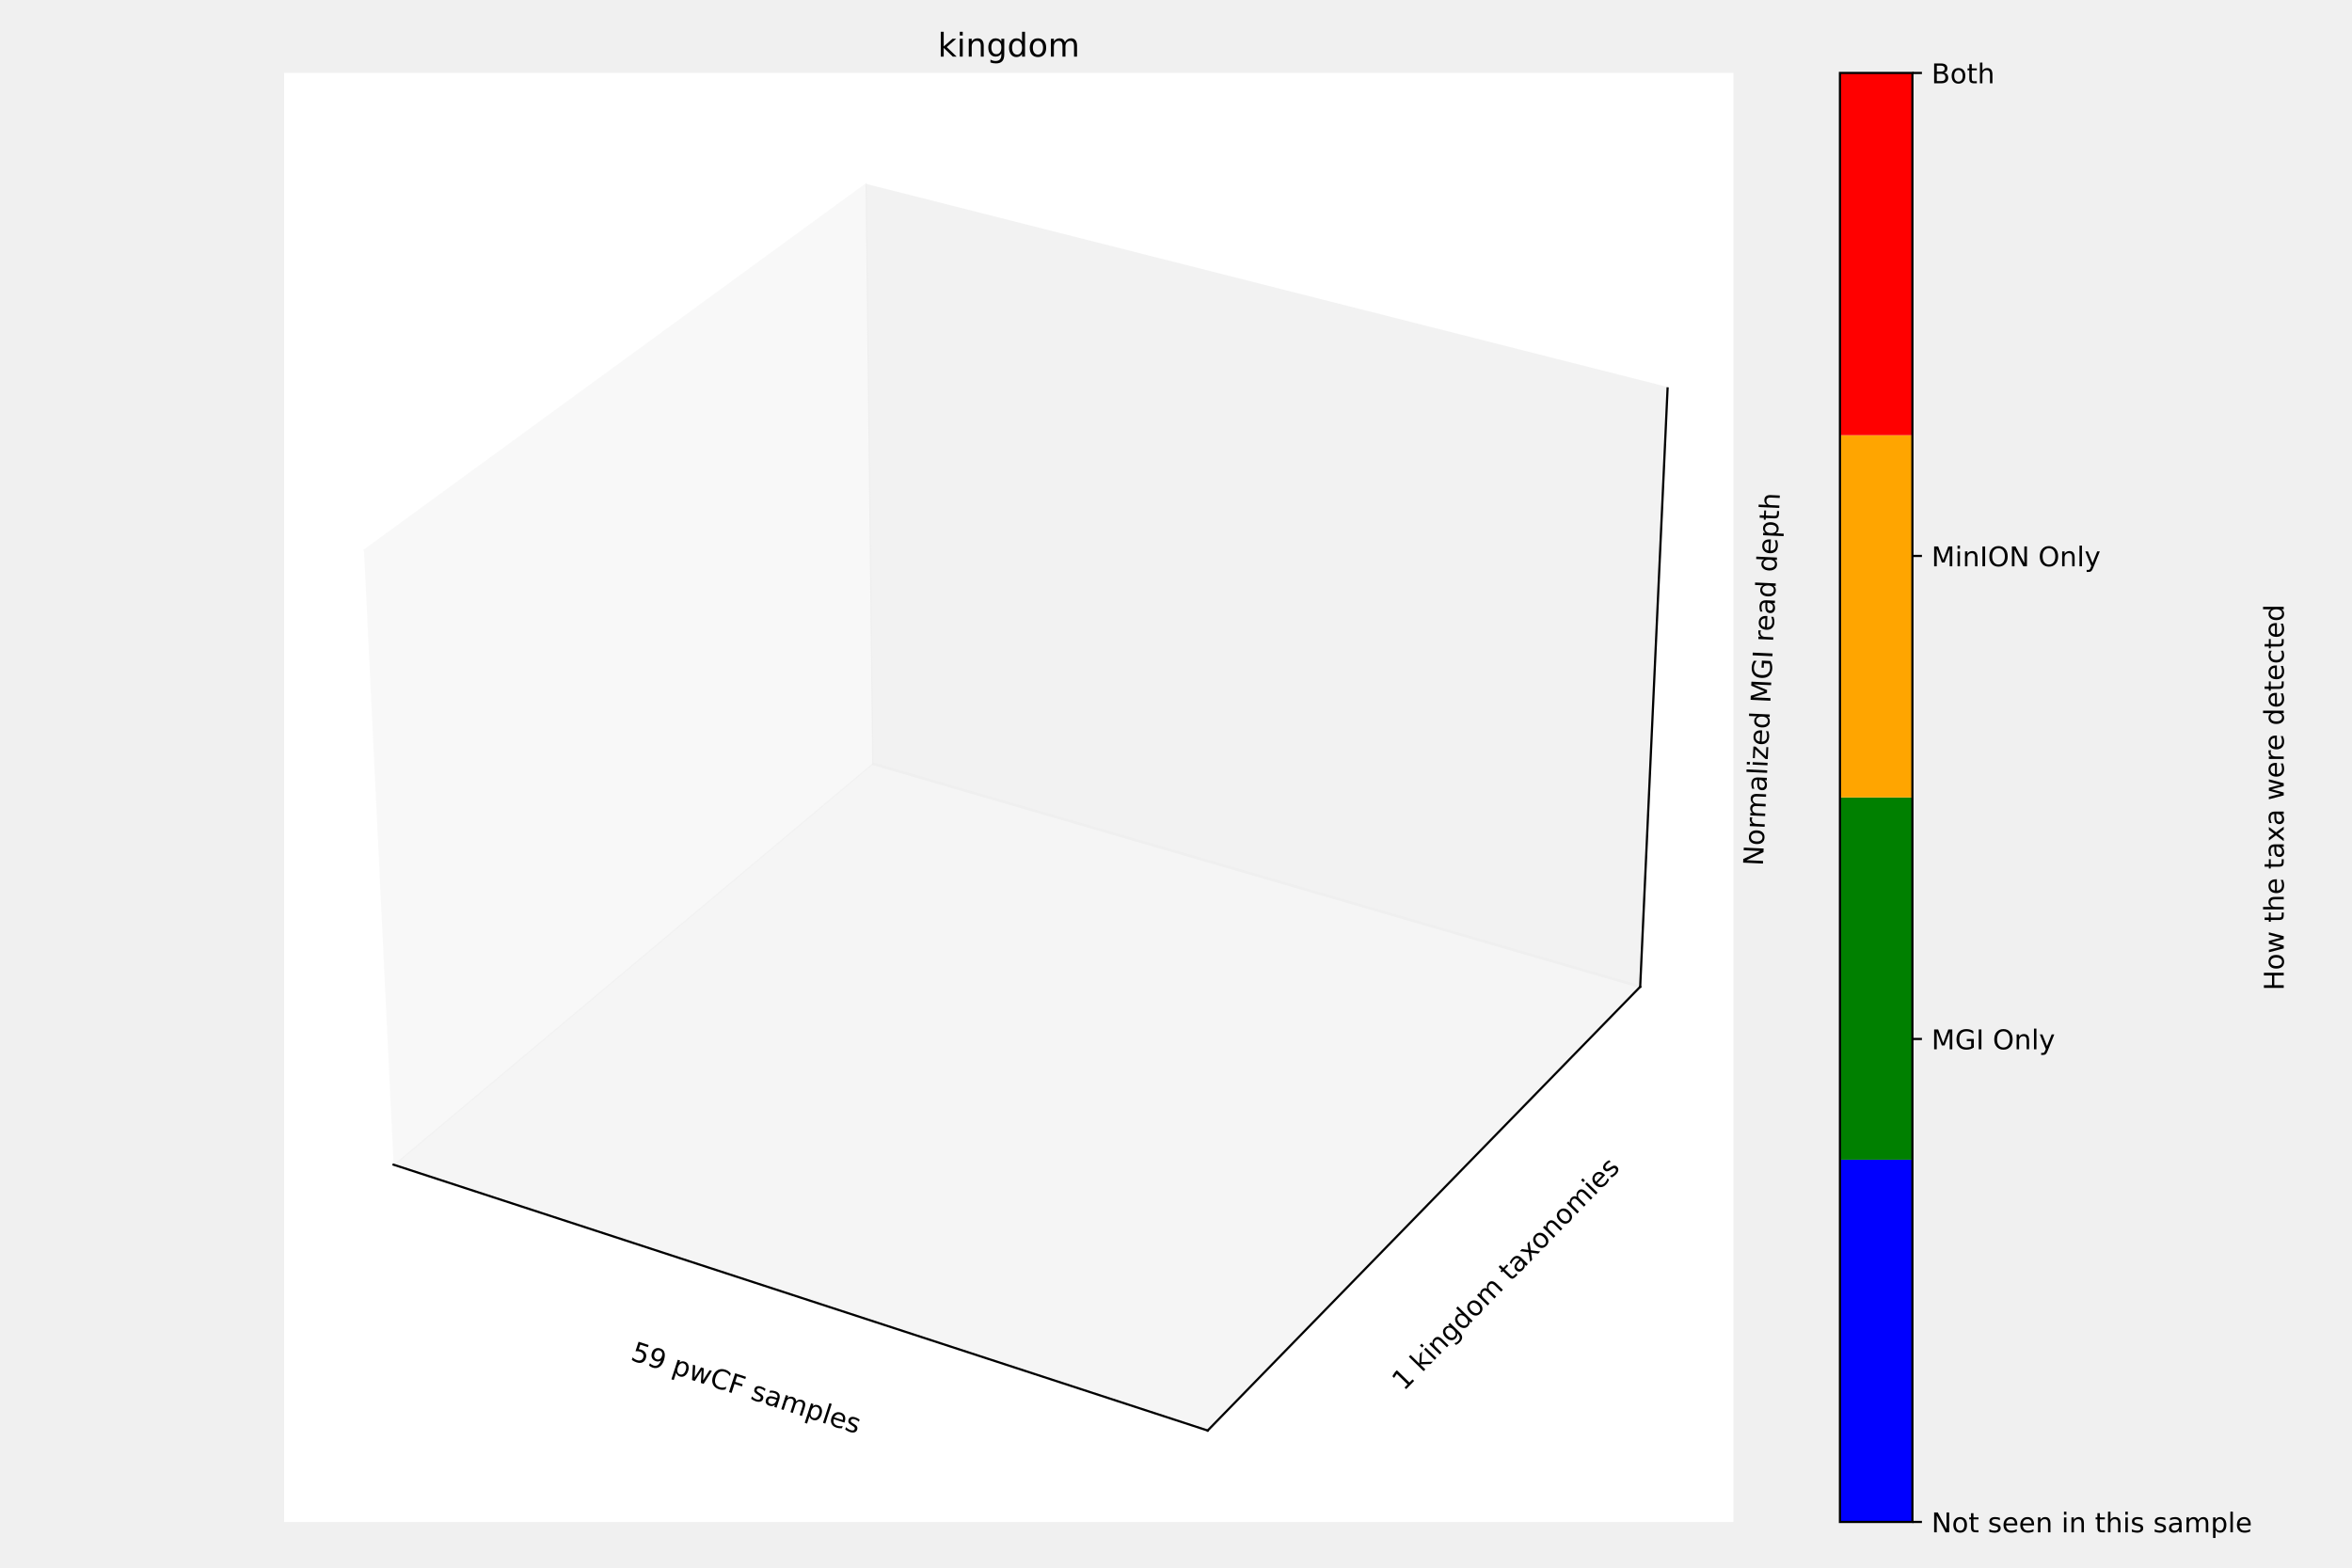
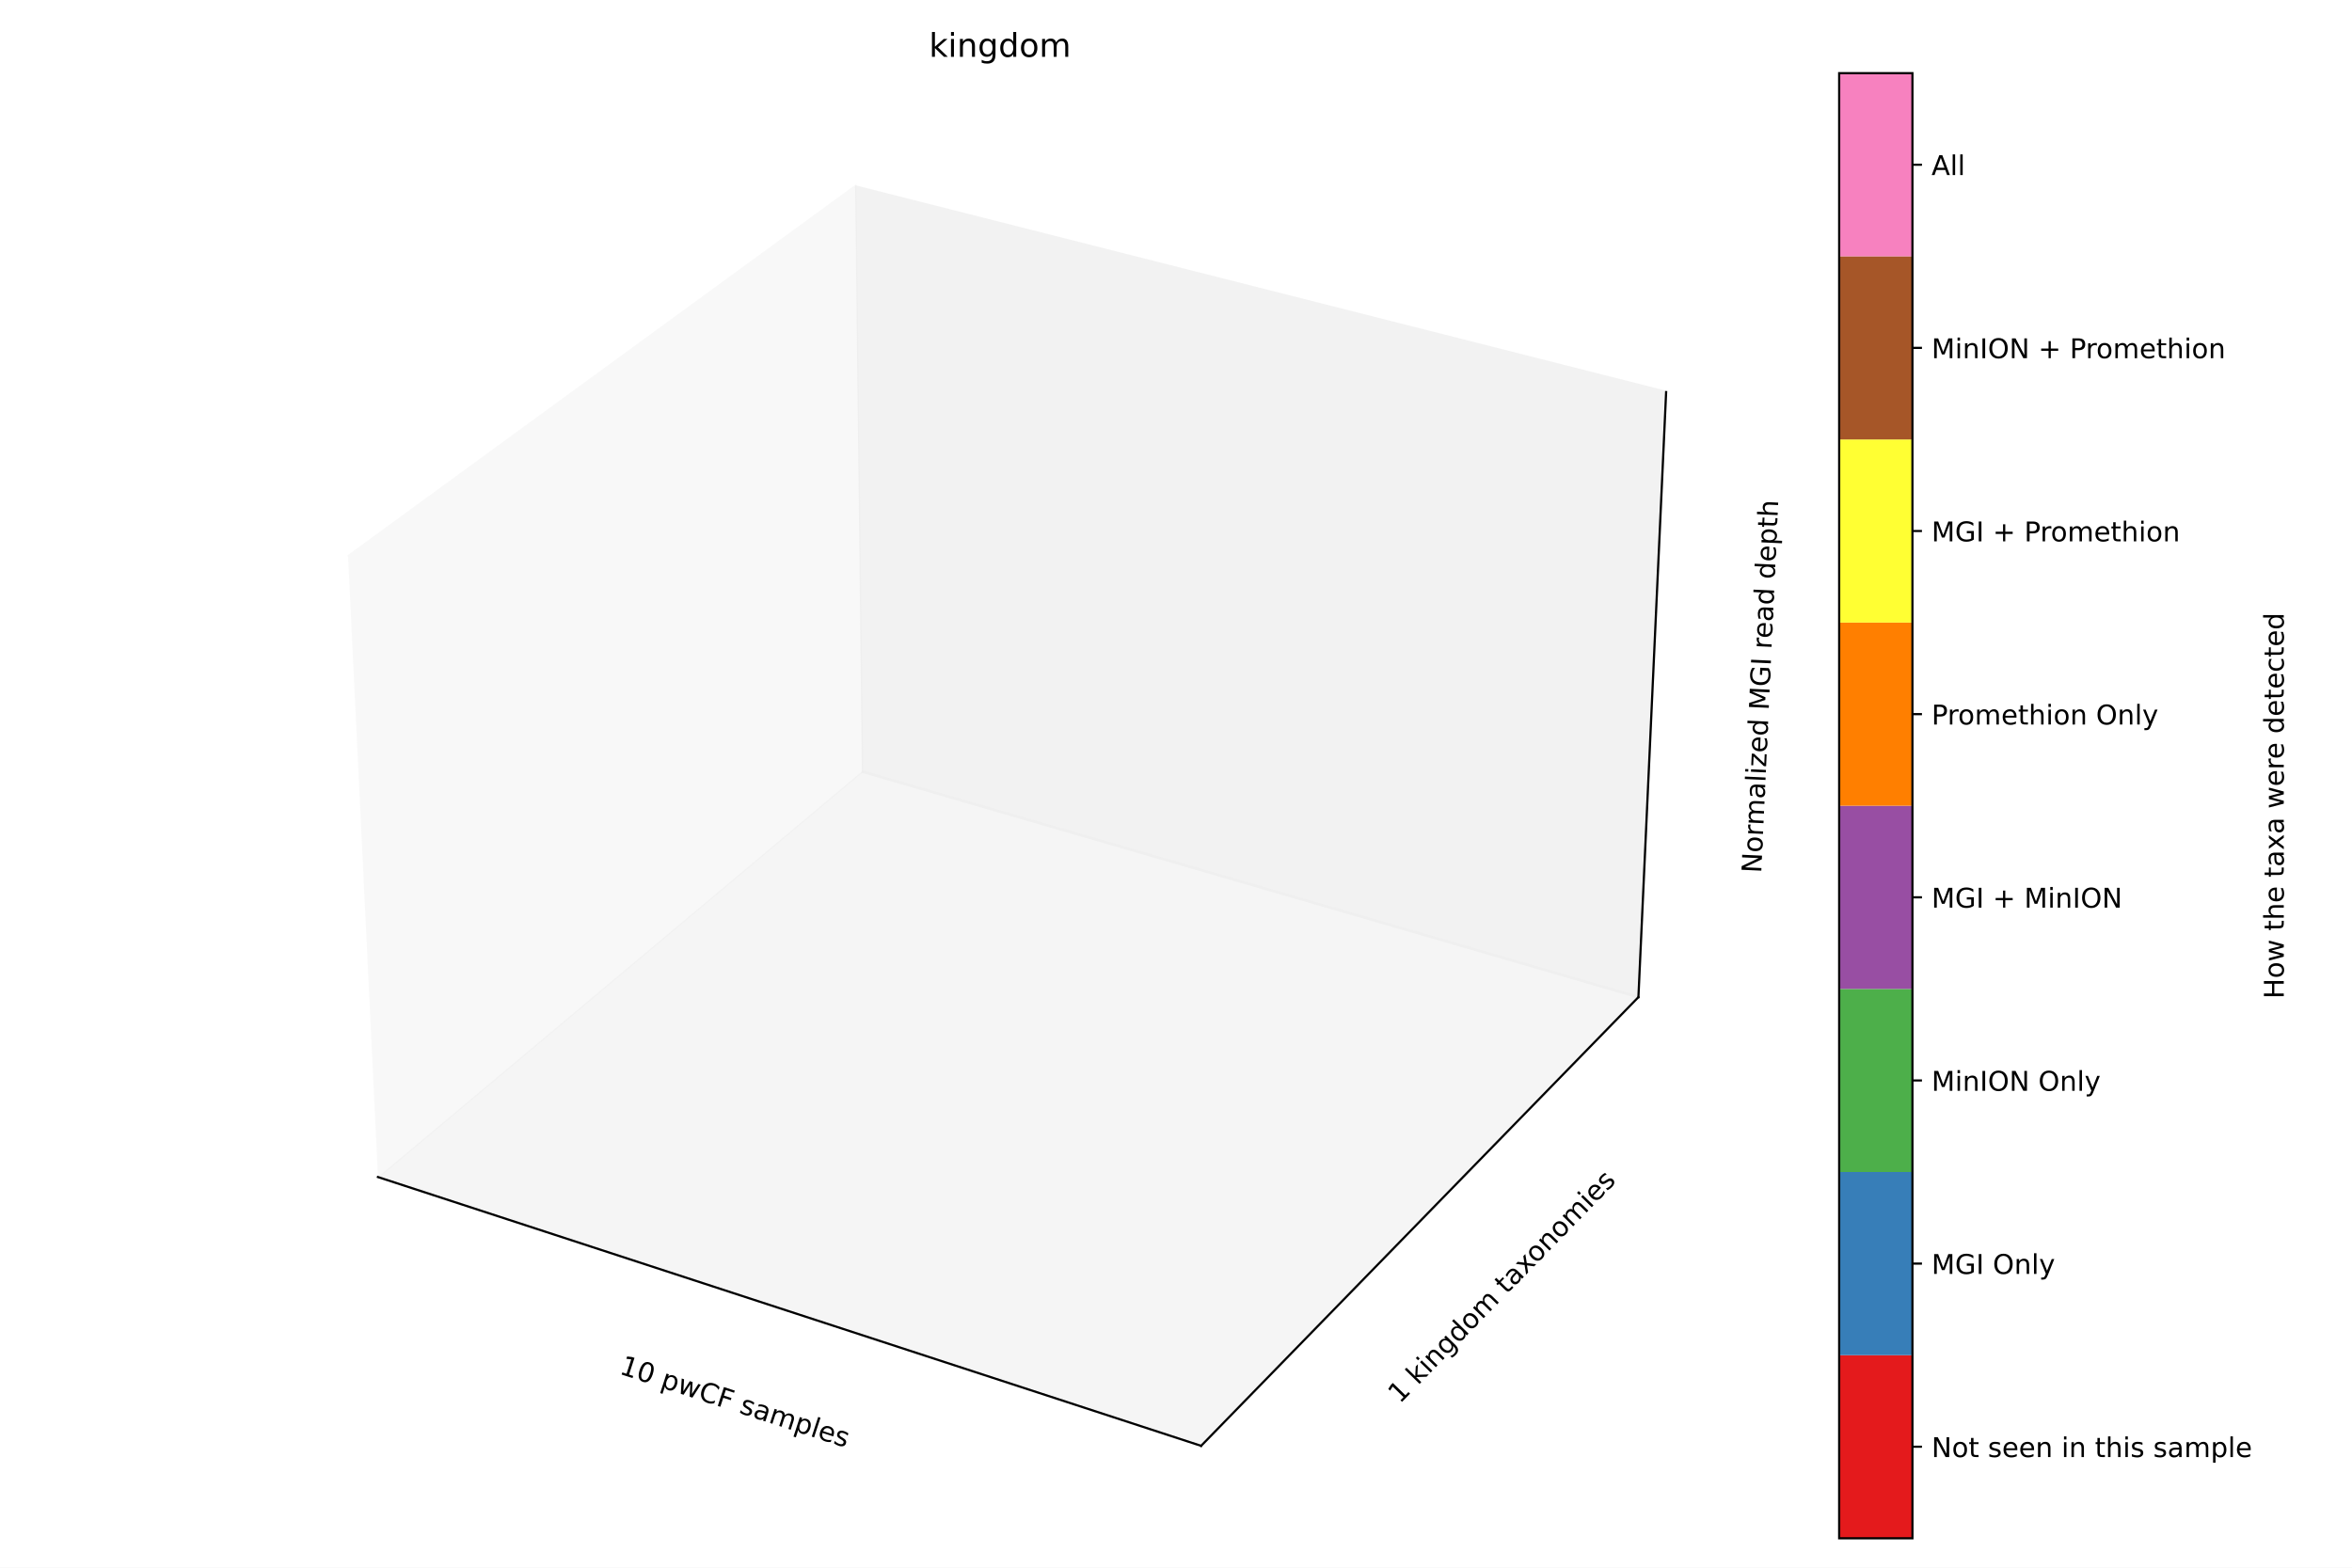
<svg xmlns="http://www.w3.org/2000/svg" xmlns:xlink="http://www.w3.org/1999/xlink" width="864pt" height="576pt" viewBox="0 0 864 576" version="1.1">
  <defs>
    <style type="text/css">*{stroke-linejoin: round; stroke-linecap: butt}</style>
  </defs>
  <g id="figure_1">
    <g id="patch_1">
-       <path d="M 0 576  L 864 576  L 864 0  L 0 0  L 0 576  z " style="fill: none" />
+       <path d="M 0 576  L 864 576  L 864 0  L 0 0  z " style="fill: #ffffff" />
    </g>
    <g id="patch_2">
-       <path d="M 104.377 559.2  L 636.777 559.2  L 636.777 26.8  L 104.377 26.8  z " style="fill: #ffffff" />
+       <path d="M 98.187 565.2  L 636.507 565.2  L 636.507 26.88  L 98.187 26.88  z " style="fill: #ffffff" />
    </g>
    <g id="pane3d_1">
      <g id="patch_3">
-         <path d="M 144.577 427.927  L 320.393 280.555  L 317.949 68.018  L 133.719 202.46  " style="fill: #f2f2f2; opacity: 0.5; stroke: #f2f2f2; stroke-linejoin: miter" />
+         <path d="M 138.834 432.468  L 316.605 283.456  L 314.134 68.556  L 127.856 204.493  " style="fill: #f2f2f2; opacity: 0.5; stroke: #f2f2f2; stroke-linejoin: miter" />
      </g>
    </g>
    <g id="pane3d_2">
      <g id="patch_4">
-         <path d="M 320.393 280.555  L 602.514 362.557  L 612.582 142.699  L 317.949 68.018  " style="fill: #e6e6e6; opacity: 0.5; stroke: #e6e6e6; stroke-linejoin: miter" />
+         <path d="M 316.605 283.456  L 601.864 366.37  L 612.044 144.067  L 314.134 68.556  " style="fill: #e6e6e6; opacity: 0.5; stroke: #e6e6e6; stroke-linejoin: miter" />
      </g>
    </g>
    <g id="pane3d_3">
      <g id="patch_5">
-         <path d="M 144.577 427.927  L 443.639 525.601  L 602.514 362.557  L 320.393 280.555  " style="fill: #ececec; opacity: 0.5; stroke: #ececec; stroke-linejoin: miter" />
+         <path d="M 138.834 432.468  L 441.222 531.228  L 601.864 366.37  L 316.605 283.456  " style="fill: #ececec; opacity: 0.5; stroke: #ececec; stroke-linejoin: miter" />
      </g>
    </g>
    <g id="grid3d_1" />
    <g id="grid3d_2" />
    <g id="grid3d_3" />
    <g id="axis3d_1">
      <g id="line2d_1">
-         <path d="M 144.577 427.927  L 443.639 525.601  " style="fill: none; stroke: #000000; stroke-width: 0.8; stroke-linecap: square" />
+         <path d="M 138.834 432.468  L 441.222 531.228  " style="fill: none; stroke: #000000; stroke-width: 0.8; stroke-linecap: square" />
      </g>
      <g id="text_1">
-         <g transform="translate(231.3025 499.5796) rotate(-341.913) scale(0.1 -0.1)">
+         <g transform="translate(227.1795 504.6471) rotate(-341.913) scale(0.1 -0.1)">
          <defs>
-             <path id="DejaVuSans-35" d="M 691 4666  L 3169 4666  L 3169 4134  L 1269 4134  L 1269 2991  Q 1406 3038 1543 3061  Q 1681 3084 1819 3084  Q 2600 3084 3056 2656  Q 3513 2228 3513 1497  Q 3513 744 3044 326  Q 2575 -91 1722 -91  Q 1428 -91 1123 -41  Q 819 9 494 109  L 494 744  Q 775 591 1075 516  Q 1375 441 1709 441  Q 2250 441 2565 725  Q 2881 1009 2881 1497  Q 2881 1984 2565 2268  Q 2250 2553 1709 2553  Q 1456 2553 1204 2497  Q 953 2441 691 2322  L 691 4666  z " transform="scale(0.015625)" />
-             <path id="DejaVuSans-39" d="M 703 97  L 703 672  Q 941 559 1184 500  Q 1428 441 1663 441  Q 2288 441 2617 861  Q 2947 1281 2994 2138  Q 2813 1869 2534 1725  Q 2256 1581 1919 1581  Q 1219 1581 811 2004  Q 403 2428 403 3163  Q 403 3881 828 4315  Q 1253 4750 1959 4750  Q 2769 4750 3195 4129  Q 3622 3509 3622 2328  Q 3622 1225 3098 567  Q 2575 -91 1691 -91  Q 1453 -91 1209 -44  Q 966 3 703 97  z M 1959 2075  Q 2384 2075 2632 2365  Q 2881 2656 2881 3163  Q 2881 3666 2632 3958  Q 2384 4250 1959 4250  Q 1534 4250 1286 3958  Q 1038 3666 1038 3163  Q 1038 2656 1286 2365  Q 1534 2075 1959 2075  z " transform="scale(0.015625)" />
+             <path id="DejaVuSans-31" d="M 794 531  L 1825 531  L 1825 4091  L 703 3866  L 703 4441  L 1819 4666  L 2450 4666  L 2450 531  L 3481 531  L 3481 0  L 794 0  L 794 531  z " transform="scale(0.015625)" />
+             <path id="DejaVuSans-30" d="M 2034 4250  Q 1547 4250 1301 3770  Q 1056 3291 1056 2328  Q 1056 1369 1301 889  Q 1547 409 2034 409  Q 2525 409 2770 889  Q 3016 1369 3016 2328  Q 3016 3291 2770 3770  Q 2525 4250 2034 4250  z M 2034 4750  Q 2819 4750 3233 4129  Q 3647 3509 3647 2328  Q 3647 1150 3233 529  Q 2819 -91 2034 -91  Q 1250 -91 836 529  Q 422 1150 422 2328  Q 422 3509 836 4129  Q 1250 4750 2034 4750  z " transform="scale(0.015625)" />
            <path id="DejaVuSans-20" transform="scale(0.015625)" />
            <path id="DejaVuSans-70" d="M 1159 525  L 1159 -1331  L 581 -1331  L 581 3500  L 1159 3500  L 1159 2969  Q 1341 3281 1617 3432  Q 1894 3584 2278 3584  Q 2916 3584 3314 3078  Q 3713 2572 3713 1747  Q 3713 922 3314 415  Q 2916 -91 2278 -91  Q 1894 -91 1617 61  Q 1341 213 1159 525  z M 3116 1747  Q 3116 2381 2855 2742  Q 2594 3103 2138 3103  Q 1681 3103 1420 2742  Q 1159 2381 1159 1747  Q 1159 1113 1420 752  Q 1681 391 2138 391  Q 2594 391 2855 752  Q 3116 1113 3116 1747  z " transform="scale(0.015625)" />
            <path id="DejaVuSans-77" d="M 269 3500  L 844 3500  L 1563 769  L 2278 3500  L 2956 3500  L 3675 769  L 4391 3500  L 4966 3500  L 4050 0  L 3372 0  L 2619 2869  L 1863 0  L 1184 0  L 269 3500  z " transform="scale(0.015625)" />
            <path id="DejaVuSans-43" d="M 4122 4306  L 4122 3641  Q 3803 3938 3442 4084  Q 3081 4231 2675 4231  Q 1875 4231 1450 3742  Q 1025 3253 1025 2328  Q 1025 1406 1450 917  Q 1875 428 2675 428  Q 3081 428 3442 575  Q 3803 722 4122 1019  L 4122 359  Q 3791 134 3420 21  Q 3050 -91 2638 -91  Q 1578 -91 968 557  Q 359 1206 359 2328  Q 359 3453 968 4101  Q 1578 4750 2638 4750  Q 3056 4750 3426 4639  Q 3797 4528 4122 4306  z " transform="scale(0.015625)" />
            <path id="DejaVuSans-46" d="M 628 4666  L 3309 4666  L 3309 4134  L 1259 4134  L 1259 2759  L 3109 2759  L 3109 2228  L 1259 2228  L 1259 0  L 628 0  L 628 4666  z " transform="scale(0.015625)" />
            <path id="DejaVuSans-73" d="M 2834 3397  L 2834 2853  Q 2591 2978 2328 3040  Q 2066 3103 1784 3103  Q 1356 3103 1142 2972  Q 928 2841 928 2578  Q 928 2378 1081 2264  Q 1234 2150 1697 2047  L 1894 2003  Q 2506 1872 2764 1633  Q 3022 1394 3022 966  Q 3022 478 2636 193  Q 2250 -91 1575 -91  Q 1294 -91 989 -36  Q 684 19 347 128  L 347 722  Q 666 556 975 473  Q 1284 391 1588 391  Q 1994 391 2212 530  Q 2431 669 2431 922  Q 2431 1156 2273 1281  Q 2116 1406 1581 1522  L 1381 1569  Q 847 1681 609 1914  Q 372 2147 372 2553  Q 372 3047 722 3315  Q 1072 3584 1716 3584  Q 2034 3584 2315 3537  Q 2597 3491 2834 3397  z " transform="scale(0.015625)" />
            <path id="DejaVuSans-61" d="M 2194 1759  Q 1497 1759 1228 1600  Q 959 1441 959 1056  Q 959 750 1161 570  Q 1363 391 1709 391  Q 2188 391 2477 730  Q 2766 1069 2766 1631  L 2766 1759  L 2194 1759  z M 3341 1997  L 3341 0  L 2766 0  L 2766 531  Q 2569 213 2275 61  Q 1981 -91 1556 -91  Q 1019 -91 701 211  Q 384 513 384 1019  Q 384 1609 779 1909  Q 1175 2209 1959 2209  L 2766 2209  L 2766 2266  Q 2766 2663 2505 2880  Q 2244 3097 1772 3097  Q 1472 3097 1187 3025  Q 903 2953 641 2809  L 641 3341  Q 956 3463 1253 3523  Q 1550 3584 1831 3584  Q 2591 3584 2966 3190  Q 3341 2797 3341 1997  z " transform="scale(0.015625)" />
            <path id="DejaVuSans-6d" d="M 3328 2828  Q 3544 3216 3844 3400  Q 4144 3584 4550 3584  Q 5097 3584 5394 3201  Q 5691 2819 5691 2113  L 5691 0  L 5113 0  L 5113 2094  Q 5113 2597 4934 2840  Q 4756 3084 4391 3084  Q 3944 3084 3684 2787  Q 3425 2491 3425 1978  L 3425 0  L 2847 0  L 2847 2094  Q 2847 2600 2669 2842  Q 2491 3084 2119 3084  Q 1678 3084 1418 2786  Q 1159 2488 1159 1978  L 1159 0  L 581 0  L 581 3500  L 1159 3500  L 1159 2956  Q 1356 3278 1631 3431  Q 1906 3584 2284 3584  Q 2666 3584 2933 3390  Q 3200 3197 3328 2828  z " transform="scale(0.015625)" />
            <path id="DejaVuSans-6c" d="M 603 4863  L 1178 4863  L 1178 0  L 603 0  L 603 4863  z " transform="scale(0.015625)" />
            <path id="DejaVuSans-65" d="M 3597 1894  L 3597 1613  L 953 1613  Q 991 1019 1311 708  Q 1631 397 2203 397  Q 2534 397 2845 478  Q 3156 559 3463 722  L 3463 178  Q 3153 47 2828 -22  Q 2503 -91 2169 -91  Q 1331 -91 842 396  Q 353 884 353 1716  Q 353 2575 817 3079  Q 1281 3584 2069 3584  Q 2775 3584 3186 3129  Q 3597 2675 3597 1894  z M 3022 2063  Q 3016 2534 2758 2815  Q 2500 3097 2075 3097  Q 1594 3097 1305 2825  Q 1016 2553 972 2059  L 3022 2063  z " transform="scale(0.015625)" />
          </defs>
-           <use xlink:href="#DejaVuSans-35" />
-           <use xlink:href="#DejaVuSans-39" x="63.623" />
+           <use xlink:href="#DejaVuSans-31" />
+           <use xlink:href="#DejaVuSans-30" x="63.623" />
          <use xlink:href="#DejaVuSans-20" x="127.246" />
          <use xlink:href="#DejaVuSans-70" x="159.033" />
          <use xlink:href="#DejaVuSans-77" x="222.51" />
          <use xlink:href="#DejaVuSans-43" x="304.297" />
          <use xlink:href="#DejaVuSans-46" x="374.121" />
          <use xlink:href="#DejaVuSans-20" x="431.641" />
          <use xlink:href="#DejaVuSans-73" x="463.428" />
          <use xlink:href="#DejaVuSans-61" x="515.527" />
          <use xlink:href="#DejaVuSans-6d" x="576.807" />
          <use xlink:href="#DejaVuSans-70" x="674.219" />
          <use xlink:href="#DejaVuSans-6c" x="737.695" />
          <use xlink:href="#DejaVuSans-65" x="765.479" />
          <use xlink:href="#DejaVuSans-73" x="827.002" />
        </g>
      </g>
    </g>
    <g id="axis3d_2">
      <g id="line2d_2">
-         <path d="M 602.514 362.557  L 443.639 525.601  " style="fill: none; stroke: #000000; stroke-width: 0.8; stroke-linecap: square" />
+         <path d="M 601.864 366.37  L 441.222 531.228  " style="fill: none; stroke: #000000; stroke-width: 0.8; stroke-linecap: square" />
      </g>
      <g id="text_2">
-         <g transform="translate(515.6825 511.2757) rotate(-45.74211) scale(0.1 -0.1)">
+         <g transform="translate(514.188 515.9548) rotate(-45.74211) scale(0.1 -0.1)">
          <defs>
-             <path id="DejaVuSans-31" d="M 794 531  L 1825 531  L 1825 4091  L 703 3866  L 703 4441  L 1819 4666  L 2450 4666  L 2450 531  L 3481 531  L 3481 0  L 794 0  L 794 531  z " transform="scale(0.015625)" />
            <path id="DejaVuSans-6b" d="M 581 4863  L 1159 4863  L 1159 1991  L 2875 3500  L 3609 3500  L 1753 1863  L 3688 0  L 2938 0  L 1159 1709  L 1159 0  L 581 0  L 581 4863  z " transform="scale(0.015625)" />
            <path id="DejaVuSans-69" d="M 603 3500  L 1178 3500  L 1178 0  L 603 0  L 603 3500  z M 603 4863  L 1178 4863  L 1178 4134  L 603 4134  L 603 4863  z " transform="scale(0.015625)" />
            <path id="DejaVuSans-6e" d="M 3513 2113  L 3513 0  L 2938 0  L 2938 2094  Q 2938 2591 2744 2837  Q 2550 3084 2163 3084  Q 1697 3084 1428 2787  Q 1159 2491 1159 1978  L 1159 0  L 581 0  L 581 3500  L 1159 3500  L 1159 2956  Q 1366 3272 1645 3428  Q 1925 3584 2291 3584  Q 2894 3584 3203 3211  Q 3513 2838 3513 2113  z " transform="scale(0.015625)" />
            <path id="DejaVuSans-67" d="M 2906 1791  Q 2906 2416 2648 2759  Q 2391 3103 1925 3103  Q 1463 3103 1205 2759  Q 947 2416 947 1791  Q 947 1169 1205 825  Q 1463 481 1925 481  Q 2391 481 2648 825  Q 2906 1169 2906 1791  z M 3481 434  Q 3481 -459 3084 -895  Q 2688 -1331 1869 -1331  Q 1566 -1331 1297 -1286  Q 1028 -1241 775 -1147  L 775 -588  Q 1028 -725 1275 -790  Q 1522 -856 1778 -856  Q 2344 -856 2625 -561  Q 2906 -266 2906 331  L 2906 616  Q 2728 306 2450 153  Q 2172 0 1784 0  Q 1141 0 747 490  Q 353 981 353 1791  Q 353 2603 747 3093  Q 1141 3584 1784 3584  Q 2172 3584 2450 3431  Q 2728 3278 2906 2969  L 2906 3500  L 3481 3500  L 3481 434  z " transform="scale(0.015625)" />
            <path id="DejaVuSans-64" d="M 2906 2969  L 2906 4863  L 3481 4863  L 3481 0  L 2906 0  L 2906 525  Q 2725 213 2448 61  Q 2172 -91 1784 -91  Q 1150 -91 751 415  Q 353 922 353 1747  Q 353 2572 751 3078  Q 1150 3584 1784 3584  Q 2172 3584 2448 3432  Q 2725 3281 2906 2969  z M 947 1747  Q 947 1113 1208 752  Q 1469 391 1925 391  Q 2381 391 2643 752  Q 2906 1113 2906 1747  Q 2906 2381 2643 2742  Q 2381 3103 1925 3103  Q 1469 3103 1208 2742  Q 947 2381 947 1747  z " transform="scale(0.015625)" />
            <path id="DejaVuSans-6f" d="M 1959 3097  Q 1497 3097 1228 2736  Q 959 2375 959 1747  Q 959 1119 1226 758  Q 1494 397 1959 397  Q 2419 397 2687 759  Q 2956 1122 2956 1747  Q 2956 2369 2687 2733  Q 2419 3097 1959 3097  z M 1959 3584  Q 2709 3584 3137 3096  Q 3566 2609 3566 1747  Q 3566 888 3137 398  Q 2709 -91 1959 -91  Q 1206 -91 779 398  Q 353 888 353 1747  Q 353 2609 779 3096  Q 1206 3584 1959 3584  z " transform="scale(0.015625)" />
            <path id="DejaVuSans-74" d="M 1172 4494  L 1172 3500  L 2356 3500  L 2356 3053  L 1172 3053  L 1172 1153  Q 1172 725 1289 603  Q 1406 481 1766 481  L 2356 481  L 2356 0  L 1766 0  Q 1100 0 847 248  Q 594 497 594 1153  L 594 3053  L 172 3053  L 172 3500  L 594 3500  L 594 4494  L 1172 4494  z " transform="scale(0.015625)" />
            <path id="DejaVuSans-78" d="M 3513 3500  L 2247 1797  L 3578 0  L 2900 0  L 1881 1375  L 863 0  L 184 0  L 1544 1831  L 300 3500  L 978 3500  L 1906 2253  L 2834 3500  L 3513 3500  z " transform="scale(0.015625)" />
          </defs>
          <use xlink:href="#DejaVuSans-31" />
          <use xlink:href="#DejaVuSans-20" x="63.623" />
          <use xlink:href="#DejaVuSans-6b" x="95.41" />
          <use xlink:href="#DejaVuSans-69" x="153.32" />
          <use xlink:href="#DejaVuSans-6e" x="181.104" />
          <use xlink:href="#DejaVuSans-67" x="244.482" />
          <use xlink:href="#DejaVuSans-64" x="307.959" />
          <use xlink:href="#DejaVuSans-6f" x="371.436" />
          <use xlink:href="#DejaVuSans-6d" x="432.617" />
          <use xlink:href="#DejaVuSans-20" x="530.029" />
          <use xlink:href="#DejaVuSans-74" x="561.816" />
          <use xlink:href="#DejaVuSans-61" x="601.025" />
          <use xlink:href="#DejaVuSans-78" x="662.305" />
          <use xlink:href="#DejaVuSans-6f" x="718.359" />
          <use xlink:href="#DejaVuSans-6e" x="779.541" />
          <use xlink:href="#DejaVuSans-6f" x="842.92" />
          <use xlink:href="#DejaVuSans-6d" x="904.102" />
          <use xlink:href="#DejaVuSans-69" x="1001.514" />
          <use xlink:href="#DejaVuSans-65" x="1029.297" />
          <use xlink:href="#DejaVuSans-73" x="1090.82" />
        </g>
      </g>
    </g>
    <g id="axis3d_3">
      <g id="line2d_3">
-         <path d="M 602.514 362.557  L 612.582 142.699  " style="fill: none; stroke: #000000; stroke-width: 0.8; stroke-linecap: square" />
+         <path d="M 601.864 366.37  L 612.044 144.067  " style="fill: none; stroke: #000000; stroke-width: 0.8; stroke-linecap: square" />
      </g>
      <g id="text_3">
-         <g transform="translate(647.5667 318.2606) rotate(-87.37809) scale(0.1 -0.1)">
+         <g transform="translate(646.9724 320.8783) rotate(-87.37809) scale(0.1 -0.1)">
          <defs>
            <path id="DejaVuSans-4e" d="M 628 4666  L 1478 4666  L 3547 763  L 3547 4666  L 4159 4666  L 4159 0  L 3309 0  L 1241 3903  L 1241 0  L 628 0  L 628 4666  z " transform="scale(0.015625)" />
            <path id="DejaVuSans-72" d="M 2631 2963  Q 2534 3019 2420 3045  Q 2306 3072 2169 3072  Q 1681 3072 1420 2755  Q 1159 2438 1159 1844  L 1159 0  L 581 0  L 581 3500  L 1159 3500  L 1159 2956  Q 1341 3275 1631 3429  Q 1922 3584 2338 3584  Q 2397 3584 2469 3576  Q 2541 3569 2628 3553  L 2631 2963  z " transform="scale(0.015625)" />
            <path id="DejaVuSans-7a" d="M 353 3500  L 3084 3500  L 3084 2975  L 922 459  L 3084 459  L 3084 0  L 275 0  L 275 525  L 2438 3041  L 353 3041  L 353 3500  z " transform="scale(0.015625)" />
            <path id="DejaVuSans-4d" d="M 628 4666  L 1569 4666  L 2759 1491  L 3956 4666  L 4897 4666  L 4897 0  L 4281 0  L 4281 4097  L 3078 897  L 2444 897  L 1241 4097  L 1241 0  L 628 0  L 628 4666  z " transform="scale(0.015625)" />
            <path id="DejaVuSans-47" d="M 3809 666  L 3809 1919  L 2778 1919  L 2778 2438  L 4434 2438  L 4434 434  Q 4069 175 3628 42  Q 3188 -91 2688 -91  Q 1594 -91 976 548  Q 359 1188 359 2328  Q 359 3472 976 4111  Q 1594 4750 2688 4750  Q 3144 4750 3555 4637  Q 3966 4525 4313 4306  L 4313 3634  Q 3963 3931 3569 4081  Q 3175 4231 2741 4231  Q 1884 4231 1454 3753  Q 1025 3275 1025 2328  Q 1025 1384 1454 906  Q 1884 428 2741 428  Q 3075 428 3337 486  Q 3600 544 3809 666  z " transform="scale(0.015625)" />
            <path id="DejaVuSans-49" d="M 628 4666  L 1259 4666  L 1259 0  L 628 0  L 628 4666  z " transform="scale(0.015625)" />
            <path id="DejaVuSans-68" d="M 3513 2113  L 3513 0  L 2938 0  L 2938 2094  Q 2938 2591 2744 2837  Q 2550 3084 2163 3084  Q 1697 3084 1428 2787  Q 1159 2491 1159 1978  L 1159 0  L 581 0  L 581 4863  L 1159 4863  L 1159 2956  Q 1366 3272 1645 3428  Q 1925 3584 2291 3584  Q 2894 3584 3203 3211  Q 3513 2838 3513 2113  z " transform="scale(0.015625)" />
          </defs>
          <use xlink:href="#DejaVuSans-4e" />
          <use xlink:href="#DejaVuSans-6f" x="74.805" />
          <use xlink:href="#DejaVuSans-72" x="135.986" />
          <use xlink:href="#DejaVuSans-6d" x="175.35" />
          <use xlink:href="#DejaVuSans-61" x="272.762" />
          <use xlink:href="#DejaVuSans-6c" x="334.041" />
          <use xlink:href="#DejaVuSans-69" x="361.824" />
          <use xlink:href="#DejaVuSans-7a" x="389.607" />
          <use xlink:href="#DejaVuSans-65" x="442.098" />
          <use xlink:href="#DejaVuSans-64" x="503.621" />
          <use xlink:href="#DejaVuSans-20" x="567.098" />
          <use xlink:href="#DejaVuSans-4d" x="598.885" />
          <use xlink:href="#DejaVuSans-47" x="685.164" />
          <use xlink:href="#DejaVuSans-49" x="762.654" />
          <use xlink:href="#DejaVuSans-20" x="792.146" />
          <use xlink:href="#DejaVuSans-72" x="823.934" />
          <use xlink:href="#DejaVuSans-65" x="862.797" />
          <use xlink:href="#DejaVuSans-61" x="924.32" />
          <use xlink:href="#DejaVuSans-64" x="985.6" />
          <use xlink:href="#DejaVuSans-20" x="1049.076" />
          <use xlink:href="#DejaVuSans-64" x="1080.863" />
          <use xlink:href="#DejaVuSans-65" x="1144.34" />
          <use xlink:href="#DejaVuSans-70" x="1205.863" />
          <use xlink:href="#DejaVuSans-74" x="1269.34" />
          <use xlink:href="#DejaVuSans-68" x="1308.549" />
        </g>
      </g>
    </g>
    <g id="axes_1">
      <g id="Poly3DCollection_1" />
      <g id="text_4">
-         <g transform="translate(344.4993 20.8) scale(0.12 -0.12)">
+         <g transform="translate(341.2697 20.88) scale(0.12 -0.12)">
          <use xlink:href="#DejaVuSans-6b" />
          <use xlink:href="#DejaVuSans-69" x="57.91" />
          <use xlink:href="#DejaVuSans-6e" x="85.693" />
          <use xlink:href="#DejaVuSans-67" x="149.072" />
          <use xlink:href="#DejaVuSans-64" x="212.549" />
          <use xlink:href="#DejaVuSans-6f" x="276.025" />
          <use xlink:href="#DejaVuSans-6d" x="337.207" />
        </g>
      </g>
    </g>
    <g id="axes_2">
      <g id="patch_6">
-         <path d="M 675.9 559.2  L 702.52 559.2  L 702.52 26.8  L 675.9 26.8  z " style="fill: #ffffff" />
+         <path d="M 675.614 565.2  L 702.53 565.2  L 702.53 26.88  L 675.614 26.88  z " style="fill: #ffffff" />
      </g>
      <g id="QuadMesh_1">
-         <path d="M 675.9 559.2  L 702.52 559.2  L 702.52 426.1  L 675.9 426.1  L 675.9 559.2  " clip-path="url(#pecbc9f855e)" style="fill: #0000ff" />
-         <path d="M 675.9 426.1  L 702.52 426.1  L 702.52 293  L 675.9 293  L 675.9 426.1  " clip-path="url(#pecbc9f855e)" style="fill: #008000" />
-         <path d="M 675.9 293  L 702.52 293  L 702.52 159.9  L 675.9 159.9  L 675.9 293  " clip-path="url(#pecbc9f855e)" style="fill: #ffa500" />
-         <path d="M 675.9 159.9  L 702.52 159.9  L 702.52 26.8  L 675.9 26.8  L 675.9 159.9  " clip-path="url(#pecbc9f855e)" style="fill: #ff0000" />
+         <path d="M 675.614 565.2  L 702.53 565.2  L 702.53 497.91  L 675.614 497.91  L 675.614 565.2  " clip-path="url(#p456a3b2ea5)" style="fill: #e41a1c" />
+         <path d="M 675.614 497.91  L 702.53 497.91  L 702.53 430.62  L 675.614 430.62  L 675.614 497.91  " clip-path="url(#p456a3b2ea5)" style="fill: #377eb8" />
+         <path d="M 675.614 430.62  L 702.53 430.62  L 702.53 363.33  L 675.614 363.33  L 675.614 430.62  " clip-path="url(#p456a3b2ea5)" style="fill: #4daf4a" />
+         <path d="M 675.614 363.33  L 702.53 363.33  L 702.53 296.04  L 675.614 296.04  L 675.614 363.33  " clip-path="url(#p456a3b2ea5)" style="fill: #984ea3" />
+         <path d="M 675.614 296.04  L 702.53 296.04  L 702.53 228.75  L 675.614 228.75  L 675.614 296.04  " clip-path="url(#p456a3b2ea5)" style="fill: #ff7f00" />
+         <path d="M 675.614 228.75  L 702.53 228.75  L 702.53 161.46  L 675.614 161.46  L 675.614 228.75  " clip-path="url(#p456a3b2ea5)" style="fill: #ffff33" />
+         <path d="M 675.614 161.46  L 702.53 161.46  L 702.53 94.17  L 675.614 94.17  L 675.614 161.46  " clip-path="url(#p456a3b2ea5)" style="fill: #a65628" />
+         <path d="M 675.614 94.17  L 702.53 94.17  L 702.53 26.88  L 675.614 26.88  L 675.614 94.17  " clip-path="url(#p456a3b2ea5)" style="fill: #f781bf" />
      </g>
      <g id="matplotlib.axis_1" />
      <g id="matplotlib.axis_2">
        <g id="ytick_1">
          <g id="line2d_4">
            <defs>
-               <path id="mbc59bd88cc" d="M 0 0  L 3.5 0  " style="stroke: #000000; stroke-width: 0.8" />
+               <path id="mf957c827ab" d="M 0 0  L 3.5 0  " style="stroke: #000000; stroke-width: 0.8" />
            </defs>
            <g>
-               <use xlink:href="#mbc59bd88cc" x="702.52" y="559.2" style="stroke: #000000; stroke-width: 0.8" />
+               <use xlink:href="#mf957c827ab" x="702.53" y="531.555" style="stroke: #000000; stroke-width: 0.8" />
            </g>
          </g>
          <g id="text_5">
-             <g transform="translate(709.5204 562.9992) scale(0.1 -0.1)">
+             <g transform="translate(709.5299 535.3542) scale(0.1 -0.1)">
              <use xlink:href="#DejaVuSans-4e" />
              <use xlink:href="#DejaVuSans-6f" x="74.805" />
              <use xlink:href="#DejaVuSans-74" x="135.986" />
              <use xlink:href="#DejaVuSans-20" x="175.195" />
              <use xlink:href="#DejaVuSans-73" x="206.982" />
              <use xlink:href="#DejaVuSans-65" x="259.082" />
              <use xlink:href="#DejaVuSans-65" x="320.605" />
              <use xlink:href="#DejaVuSans-6e" x="382.129" />
              <use xlink:href="#DejaVuSans-20" x="445.508" />
              <use xlink:href="#DejaVuSans-69" x="477.295" />
              <use xlink:href="#DejaVuSans-6e" x="505.078" />
              <use xlink:href="#DejaVuSans-20" x="568.457" />
              <use xlink:href="#DejaVuSans-74" x="600.244" />
              <use xlink:href="#DejaVuSans-68" x="639.453" />
              <use xlink:href="#DejaVuSans-69" x="702.832" />
              <use xlink:href="#DejaVuSans-73" x="730.615" />
              <use xlink:href="#DejaVuSans-20" x="782.715" />
              <use xlink:href="#DejaVuSans-73" x="814.502" />
              <use xlink:href="#DejaVuSans-61" x="866.602" />
              <use xlink:href="#DejaVuSans-6d" x="927.881" />
              <use xlink:href="#DejaVuSans-70" x="1025.293" />
              <use xlink:href="#DejaVuSans-6c" x="1088.77" />
              <use xlink:href="#DejaVuSans-65" x="1116.553" />
            </g>
          </g>
        </g>
        <g id="ytick_2">
          <g id="line2d_5">
            <g>
-               <use xlink:href="#mbc59bd88cc" x="702.52" y="381.733" style="stroke: #000000; stroke-width: 0.8" />
+               <use xlink:href="#mf957c827ab" x="702.53" y="464.265" style="stroke: #000000; stroke-width: 0.8" />
            </g>
          </g>
          <g id="text_6">
-             <g transform="translate(709.5204 385.5326) scale(0.1 -0.1)">
+             <g transform="translate(709.5299 468.0642) scale(0.1 -0.1)">
              <defs>
                <path id="DejaVuSans-4f" d="M 2522 4238  Q 1834 4238 1429 3725  Q 1025 3213 1025 2328  Q 1025 1447 1429 934  Q 1834 422 2522 422  Q 3209 422 3611 934  Q 4013 1447 4013 2328  Q 4013 3213 3611 3725  Q 3209 4238 2522 4238  z M 2522 4750  Q 3503 4750 4090 4092  Q 4678 3434 4678 2328  Q 4678 1225 4090 567  Q 3503 -91 2522 -91  Q 1538 -91 948 565  Q 359 1222 359 2328  Q 359 3434 948 4092  Q 1538 4750 2522 4750  z " transform="scale(0.015625)" />
                <path id="DejaVuSans-79" d="M 2059 -325  Q 1816 -950 1584 -1140  Q 1353 -1331 966 -1331  L 506 -1331  L 506 -850  L 844 -850  Q 1081 -850 1212 -737  Q 1344 -625 1503 -206  L 1606 56  L 191 3500  L 800 3500  L 1894 763  L 2988 3500  L 3597 3500  L 2059 -325  z " transform="scale(0.015625)" />
              </defs>
              <use xlink:href="#DejaVuSans-4d" />
              <use xlink:href="#DejaVuSans-47" x="86.279" />
              <use xlink:href="#DejaVuSans-49" x="163.77" />
              <use xlink:href="#DejaVuSans-20" x="193.262" />
              <use xlink:href="#DejaVuSans-4f" x="225.049" />
              <use xlink:href="#DejaVuSans-6e" x="303.76" />
              <use xlink:href="#DejaVuSans-6c" x="367.139" />
              <use xlink:href="#DejaVuSans-79" x="394.922" />
            </g>
          </g>
        </g>
        <g id="ytick_3">
          <g id="line2d_6">
            <g>
-               <use xlink:href="#mbc59bd88cc" x="702.52" y="204.267" style="stroke: #000000; stroke-width: 0.8" />
+               <use xlink:href="#mf957c827ab" x="702.53" y="396.975" style="stroke: #000000; stroke-width: 0.8" />
            </g>
          </g>
          <g id="text_7">
-             <g transform="translate(709.5204 208.0659) scale(0.1 -0.1)">
+             <g transform="translate(709.5299 400.7742) scale(0.1 -0.1)">
              <use xlink:href="#DejaVuSans-4d" />
              <use xlink:href="#DejaVuSans-69" x="86.279" />
              <use xlink:href="#DejaVuSans-6e" x="114.062" />
              <use xlink:href="#DejaVuSans-49" x="177.441" />
              <use xlink:href="#DejaVuSans-4f" x="206.934" />
              <use xlink:href="#DejaVuSans-4e" x="285.645" />
              <use xlink:href="#DejaVuSans-20" x="360.449" />
              <use xlink:href="#DejaVuSans-4f" x="392.236" />
              <use xlink:href="#DejaVuSans-6e" x="470.947" />
              <use xlink:href="#DejaVuSans-6c" x="534.326" />
              <use xlink:href="#DejaVuSans-79" x="562.109" />
            </g>
          </g>
        </g>
        <g id="ytick_4">
          <g id="line2d_7">
            <g>
-               <use xlink:href="#mbc59bd88cc" x="702.52" y="26.8" style="stroke: #000000; stroke-width: 0.8" />
+               <use xlink:href="#mf957c827ab" x="702.53" y="329.685" style="stroke: #000000; stroke-width: 0.8" />
            </g>
          </g>
          <g id="text_8">
-             <g transform="translate(709.5204 30.59922) scale(0.1 -0.1)">
+             <g transform="translate(709.5299 333.4842) scale(0.1 -0.1)">
              <defs>
-                 <path id="DejaVuSans-42" d="M 1259 2228  L 1259 519  L 2272 519  Q 2781 519 3026 730  Q 3272 941 3272 1375  Q 3272 1813 3026 2020  Q 2781 2228 2272 2228  L 1259 2228  z M 1259 4147  L 1259 2741  L 2194 2741  Q 2656 2741 2882 2914  Q 3109 3088 3109 3444  Q 3109 3797 2882 3972  Q 2656 4147 2194 4147  L 1259 4147  z M 628 4666  L 2241 4666  Q 2963 4666 3353 4366  Q 3744 4066 3744 3513  Q 3744 3084 3544 2831  Q 3344 2578 2956 2516  Q 3422 2416 3680 2098  Q 3938 1781 3938 1306  Q 3938 681 3513 340  Q 3088 0 2303 0  L 628 0  L 628 4666  z " transform="scale(0.015625)" />
+                 <path id="DejaVuSans-2b" d="M 2944 4013  L 2944 2272  L 4684 2272  L 4684 1741  L 2944 1741  L 2944 0  L 2419 0  L 2419 1741  L 678 1741  L 678 2272  L 2419 2272  L 2419 4013  L 2944 4013  z " transform="scale(0.015625)" />
              </defs>
-               <use xlink:href="#DejaVuSans-42" />
-               <use xlink:href="#DejaVuSans-6f" x="68.604" />
-               <use xlink:href="#DejaVuSans-74" x="129.785" />
-               <use xlink:href="#DejaVuSans-68" x="168.994" />
-             </g>
-           </g>
-         </g>
-         <g id="text_9">
-           <g transform="translate(838.9235 363.9508) rotate(-90) scale(0.1 -0.1)">
+               <use xlink:href="#DejaVuSans-4d" />
+               <use xlink:href="#DejaVuSans-47" x="86.279" />
+               <use xlink:href="#DejaVuSans-49" x="163.77" />
+               <use xlink:href="#DejaVuSans-20" x="193.262" />
+               <use xlink:href="#DejaVuSans-2b" x="225.049" />
+               <use xlink:href="#DejaVuSans-20" x="308.838" />
+               <use xlink:href="#DejaVuSans-4d" x="340.625" />
+               <use xlink:href="#DejaVuSans-69" x="426.904" />
+               <use xlink:href="#DejaVuSans-6e" x="454.688" />
+               <use xlink:href="#DejaVuSans-49" x="518.066" />
+               <use xlink:href="#DejaVuSans-4f" x="547.559" />
+               <use xlink:href="#DejaVuSans-4e" x="626.27" />
+             </g>
+           </g>
+         </g>
+         <g id="ytick_5">
+           <g id="line2d_8">
+             <g>
+               <use xlink:href="#mf957c827ab" x="702.53" y="262.395" style="stroke: #000000; stroke-width: 0.8" />
+             </g>
+           </g>
+           <g id="text_9">
+             <g transform="translate(709.5299 266.1942) scale(0.1 -0.1)">
+               <defs>
+                 <path id="DejaVuSans-50" d="M 1259 4147  L 1259 2394  L 2053 2394  Q 2494 2394 2734 2622  Q 2975 2850 2975 3272  Q 2975 3691 2734 3919  Q 2494 4147 2053 4147  L 1259 4147  z M 628 4666  L 2053 4666  Q 2838 4666 3239 4311  Q 3641 3956 3641 3272  Q 3641 2581 3239 2228  Q 2838 1875 2053 1875  L 1259 1875  L 1259 0  L 628 0  L 628 4666  z " transform="scale(0.015625)" />
+               </defs>
+               <use xlink:href="#DejaVuSans-50" />
+               <use xlink:href="#DejaVuSans-72" x="58.553" />
+               <use xlink:href="#DejaVuSans-6f" x="97.416" />
+               <use xlink:href="#DejaVuSans-6d" x="158.598" />
+               <use xlink:href="#DejaVuSans-65" x="256.01" />
+               <use xlink:href="#DejaVuSans-74" x="317.533" />
+               <use xlink:href="#DejaVuSans-68" x="356.742" />
+               <use xlink:href="#DejaVuSans-69" x="420.121" />
+               <use xlink:href="#DejaVuSans-6f" x="447.904" />
+               <use xlink:href="#DejaVuSans-6e" x="509.086" />
+               <use xlink:href="#DejaVuSans-20" x="572.465" />
+               <use xlink:href="#DejaVuSans-4f" x="604.252" />
+               <use xlink:href="#DejaVuSans-6e" x="682.963" />
+               <use xlink:href="#DejaVuSans-6c" x="746.342" />
+               <use xlink:href="#DejaVuSans-79" x="774.125" />
+             </g>
+           </g>
+         </g>
+         <g id="ytick_6">
+           <g id="line2d_9">
+             <g>
+               <use xlink:href="#mf957c827ab" x="702.53" y="195.105" style="stroke: #000000; stroke-width: 0.8" />
+             </g>
+           </g>
+           <g id="text_10">
+             <g transform="translate(709.5299 198.9042) scale(0.1 -0.1)">
+               <use xlink:href="#DejaVuSans-4d" />
+               <use xlink:href="#DejaVuSans-47" x="86.279" />
+               <use xlink:href="#DejaVuSans-49" x="163.77" />
+               <use xlink:href="#DejaVuSans-20" x="193.262" />
+               <use xlink:href="#DejaVuSans-2b" x="225.049" />
+               <use xlink:href="#DejaVuSans-20" x="308.838" />
+               <use xlink:href="#DejaVuSans-50" x="340.625" />
+               <use xlink:href="#DejaVuSans-72" x="399.178" />
+               <use xlink:href="#DejaVuSans-6f" x="438.041" />
+               <use xlink:href="#DejaVuSans-6d" x="499.223" />
+               <use xlink:href="#DejaVuSans-65" x="596.635" />
+               <use xlink:href="#DejaVuSans-74" x="658.158" />
+               <use xlink:href="#DejaVuSans-68" x="697.367" />
+               <use xlink:href="#DejaVuSans-69" x="760.746" />
+               <use xlink:href="#DejaVuSans-6f" x="788.529" />
+               <use xlink:href="#DejaVuSans-6e" x="849.711" />
+             </g>
+           </g>
+         </g>
+         <g id="ytick_7">
+           <g id="line2d_10">
+             <g>
+               <use xlink:href="#mf957c827ab" x="702.53" y="127.815" style="stroke: #000000; stroke-width: 0.8" />
+             </g>
+           </g>
+           <g id="text_11">
+             <g transform="translate(709.5299 131.6142) scale(0.1 -0.1)">
+               <use xlink:href="#DejaVuSans-4d" />
+               <use xlink:href="#DejaVuSans-69" x="86.279" />
+               <use xlink:href="#DejaVuSans-6e" x="114.062" />
+               <use xlink:href="#DejaVuSans-49" x="177.441" />
+               <use xlink:href="#DejaVuSans-4f" x="206.934" />
+               <use xlink:href="#DejaVuSans-4e" x="285.645" />
+               <use xlink:href="#DejaVuSans-20" x="360.449" />
+               <use xlink:href="#DejaVuSans-2b" x="392.236" />
+               <use xlink:href="#DejaVuSans-20" x="476.025" />
+               <use xlink:href="#DejaVuSans-50" x="507.812" />
+               <use xlink:href="#DejaVuSans-72" x="566.365" />
+               <use xlink:href="#DejaVuSans-6f" x="605.229" />
+               <use xlink:href="#DejaVuSans-6d" x="666.41" />
+               <use xlink:href="#DejaVuSans-65" x="763.822" />
+               <use xlink:href="#DejaVuSans-74" x="825.346" />
+               <use xlink:href="#DejaVuSans-68" x="864.555" />
+               <use xlink:href="#DejaVuSans-69" x="927.934" />
+               <use xlink:href="#DejaVuSans-6f" x="955.717" />
+               <use xlink:href="#DejaVuSans-6e" x="1016.898" />
+             </g>
+           </g>
+         </g>
+         <g id="ytick_8">
+           <g id="line2d_11">
+             <g>
+               <use xlink:href="#mf957c827ab" x="702.53" y="60.525" style="stroke: #000000; stroke-width: 0.8" />
+             </g>
+           </g>
+           <g id="text_12">
+             <g transform="translate(709.5299 64.32422) scale(0.1 -0.1)">
+               <defs>
+                 <path id="DejaVuSans-41" d="M 2188 4044  L 1331 1722  L 3047 1722  L 2188 4044  z M 1831 4666  L 2547 4666  L 4325 0  L 3669 0  L 3244 1197  L 1141 1197  L 716 0  L 50 0  L 1831 4666  z " transform="scale(0.015625)" />
+               </defs>
+               <use xlink:href="#DejaVuSans-41" />
+               <use xlink:href="#DejaVuSans-6c" x="68.408" />
+               <use xlink:href="#DejaVuSans-6c" x="96.191" />
+             </g>
+           </g>
+         </g>
+         <g id="text_13">
+           <g transform="translate(838.933 366.9908) rotate(-90) scale(0.1 -0.1)">
            <defs>
              <path id="DejaVuSans-48" d="M 628 4666  L 1259 4666  L 1259 2753  L 3553 2753  L 3553 4666  L 4184 4666  L 4184 0  L 3553 0  L 3553 2222  L 1259 2222  L 1259 0  L 628 0  L 628 4666  z " transform="scale(0.015625)" />
              <path id="DejaVuSans-63" d="M 3122 3366  L 3122 2828  Q 2878 2963 2633 3030  Q 2388 3097 2138 3097  Q 1578 3097 1268 2742  Q 959 2388 959 1747  Q 959 1106 1268 751  Q 1578 397 2138 397  Q 2388 397 2633 464  Q 2878 531 3122 666  L 3122 134  Q 2881 22 2623 -34  Q 2366 -91 2075 -91  Q 1284 -91 818 406  Q 353 903 353 1747  Q 353 2603 823 3093  Q 1294 3584 2113 3584  Q 2378 3584 2631 3529  Q 2884 3475 3122 3366  z " transform="scale(0.015625)" />
            </defs>
            <use xlink:href="#DejaVuSans-48" />
            <use xlink:href="#DejaVuSans-6f" x="75.195" />
            <use xlink:href="#DejaVuSans-77" x="136.377" />
            <use xlink:href="#DejaVuSans-20" x="218.164" />
            <use xlink:href="#DejaVuSans-74" x="249.951" />
            <use xlink:href="#DejaVuSans-68" x="289.16" />
            <use xlink:href="#DejaVuSans-65" x="352.539" />
            <use xlink:href="#DejaVuSans-20" x="414.062" />
            <use xlink:href="#DejaVuSans-74" x="445.85" />
            <use xlink:href="#DejaVuSans-61" x="485.059" />
            <use xlink:href="#DejaVuSans-78" x="546.338" />
            <use xlink:href="#DejaVuSans-61" x="605.518" />
            <use xlink:href="#DejaVuSans-20" x="666.797" />
            <use xlink:href="#DejaVuSans-77" x="698.584" />
            <use xlink:href="#DejaVuSans-65" x="780.371" />
            <use xlink:href="#DejaVuSans-72" x="841.895" />
            <use xlink:href="#DejaVuSans-65" x="880.758" />
            <use xlink:href="#DejaVuSans-20" x="942.281" />
            <use xlink:href="#DejaVuSans-64" x="974.068" />
            <use xlink:href="#DejaVuSans-65" x="1037.545" />
            <use xlink:href="#DejaVuSans-74" x="1099.068" />
            <use xlink:href="#DejaVuSans-65" x="1138.277" />
            <use xlink:href="#DejaVuSans-63" x="1199.801" />
            <use xlink:href="#DejaVuSans-74" x="1254.781" />
            <use xlink:href="#DejaVuSans-65" x="1293.99" />
            <use xlink:href="#DejaVuSans-64" x="1355.514" />
          </g>
        </g>
      </g>
      <g id="LineCollection_1" />
      <g id="patch_7">
-         <path d="M 675.9 559.2  L 689.21 559.2  L 702.52 559.2  L 702.52 26.8  L 689.21 26.8  L 675.9 26.8  L 675.9 559.2  z " style="fill: none; stroke: #000000; stroke-width: 0.8; stroke-linejoin: miter; stroke-linecap: square" />
+         <path d="M 675.614 565.2  L 689.072 565.2  L 702.53 565.2  L 702.53 26.88  L 689.072 26.88  L 675.614 26.88  L 675.614 565.2  z " style="fill: none; stroke: #000000; stroke-width: 0.8; stroke-linejoin: miter; stroke-linecap: square" />
      </g>
    </g>
  </g>
  <defs>
-     <clipPath id="pecbc9f855e">
-       <rect x="675.9" y="26.8" width="26.62" height="532.4" />
+     <clipPath id="p456a3b2ea5">
+       <rect x="675.614" y="26.88" width="26.916" height="538.32" />
    </clipPath>
  </defs>
</svg>
